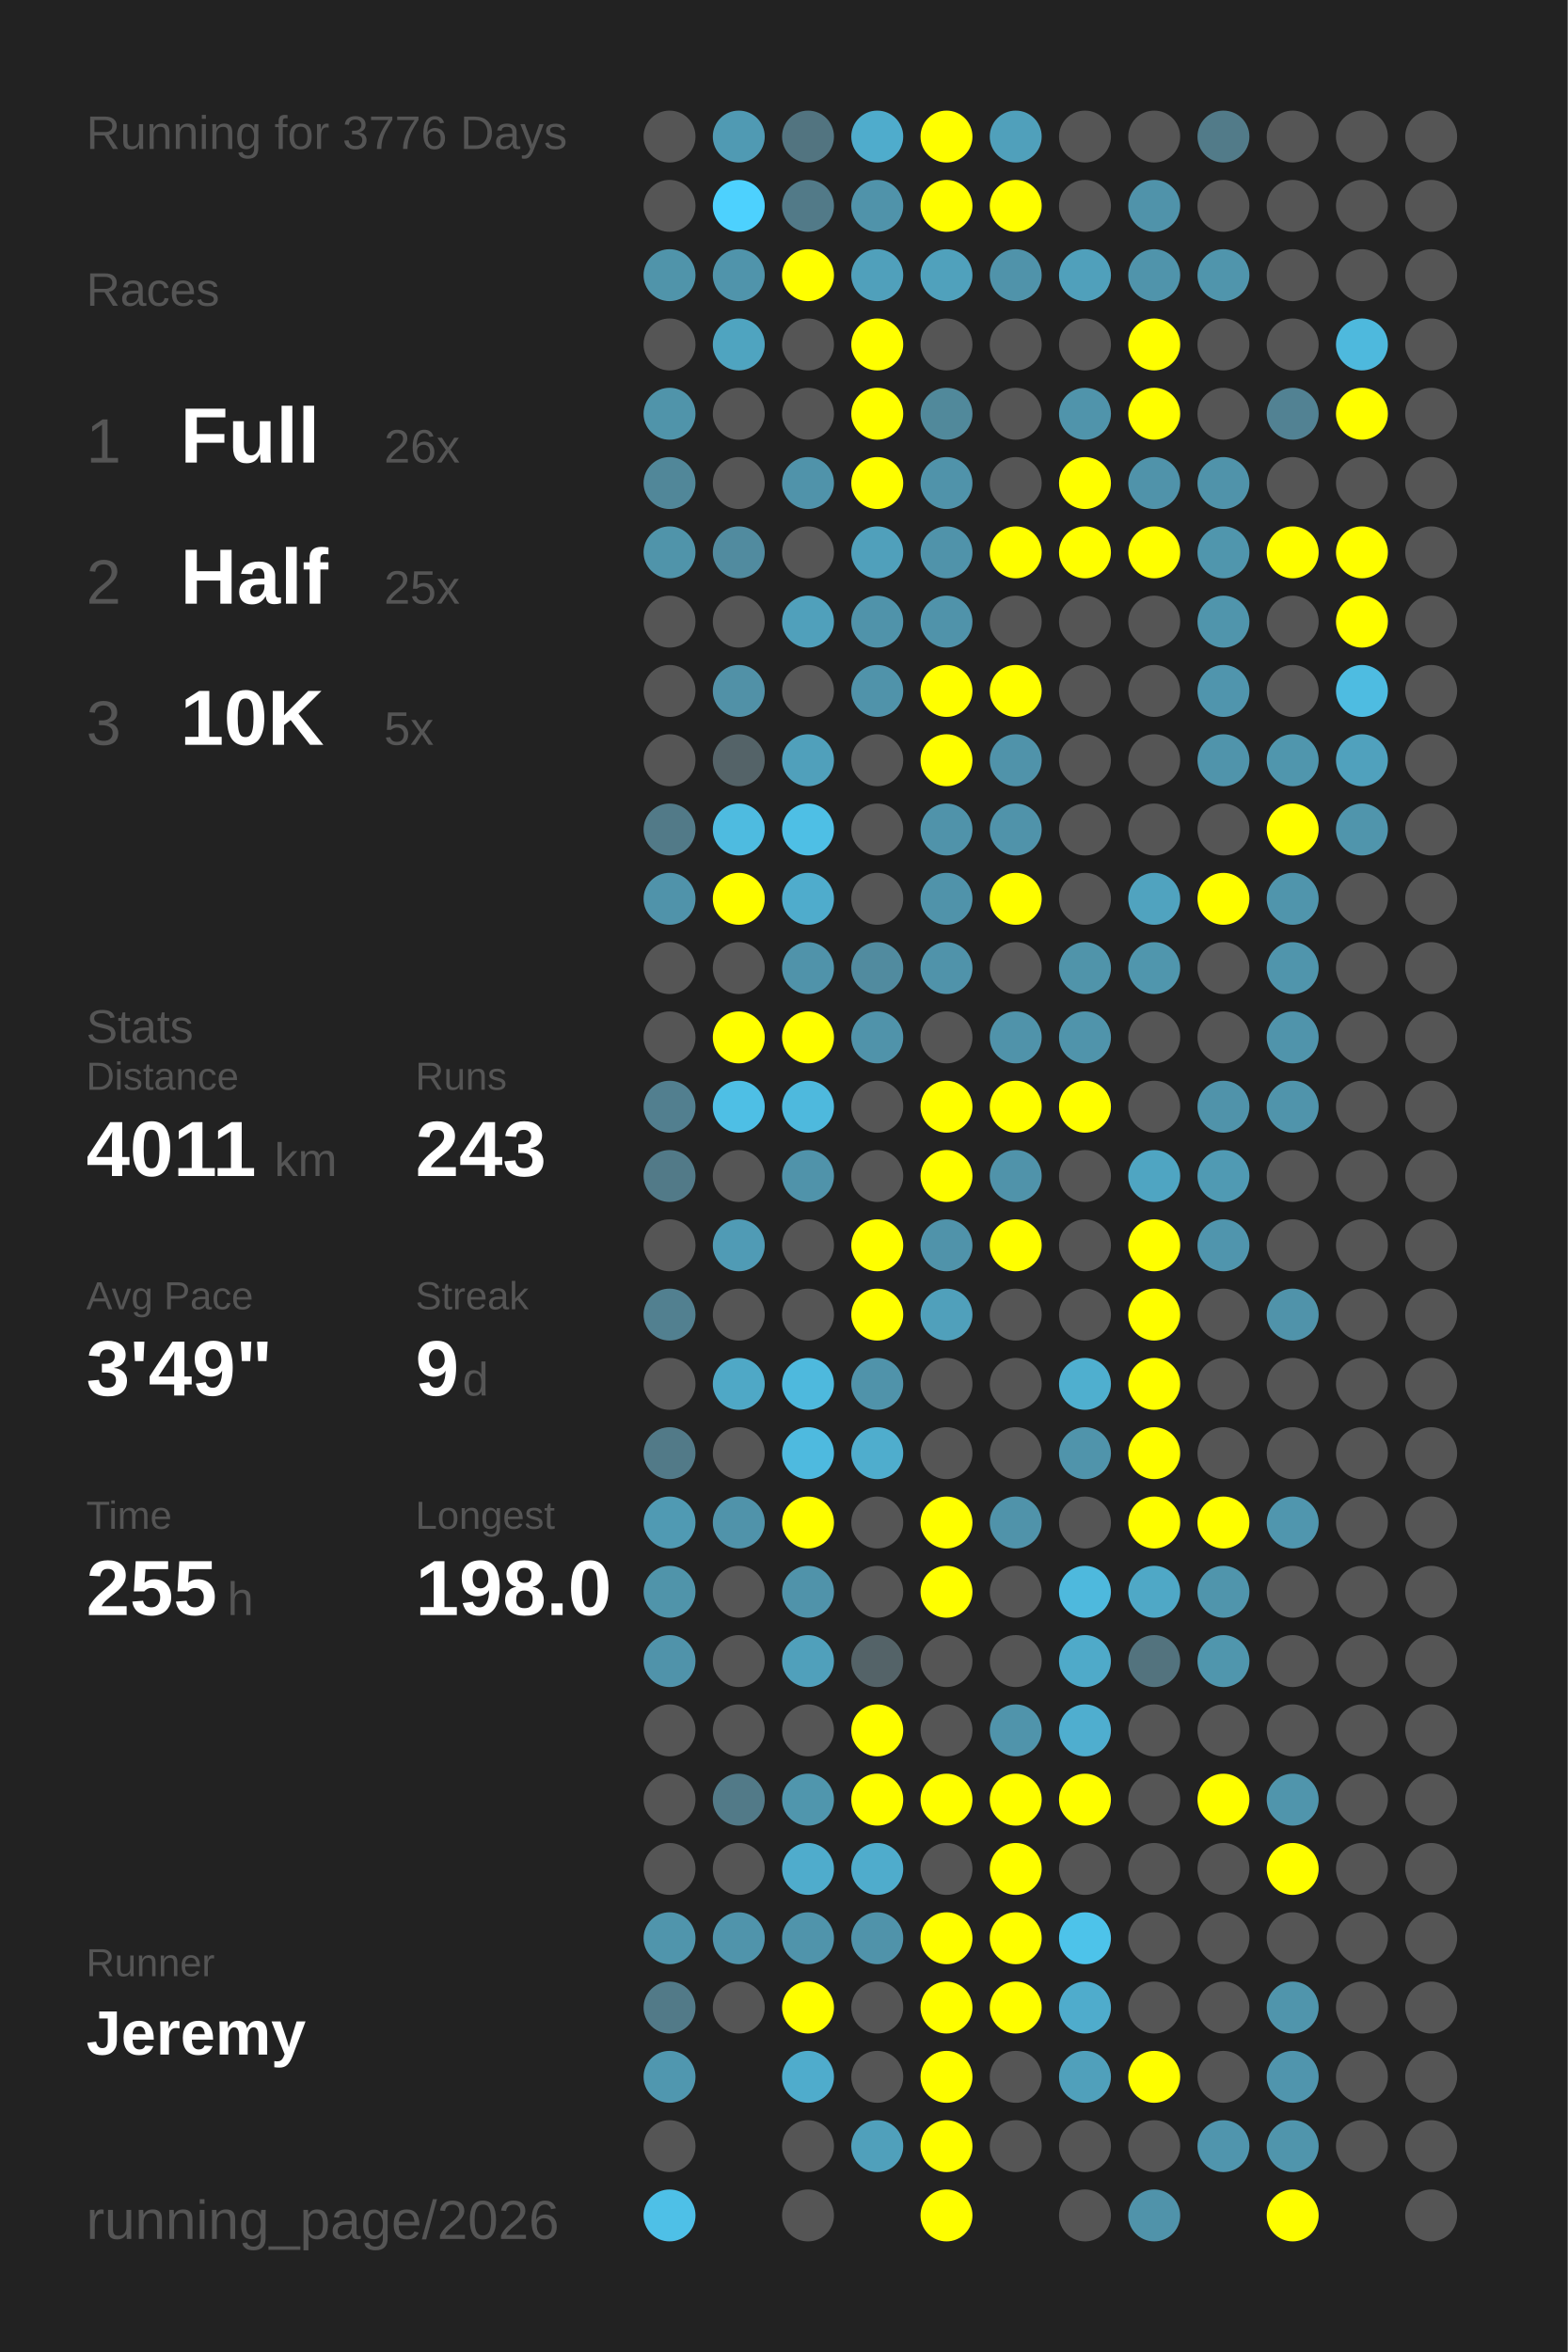
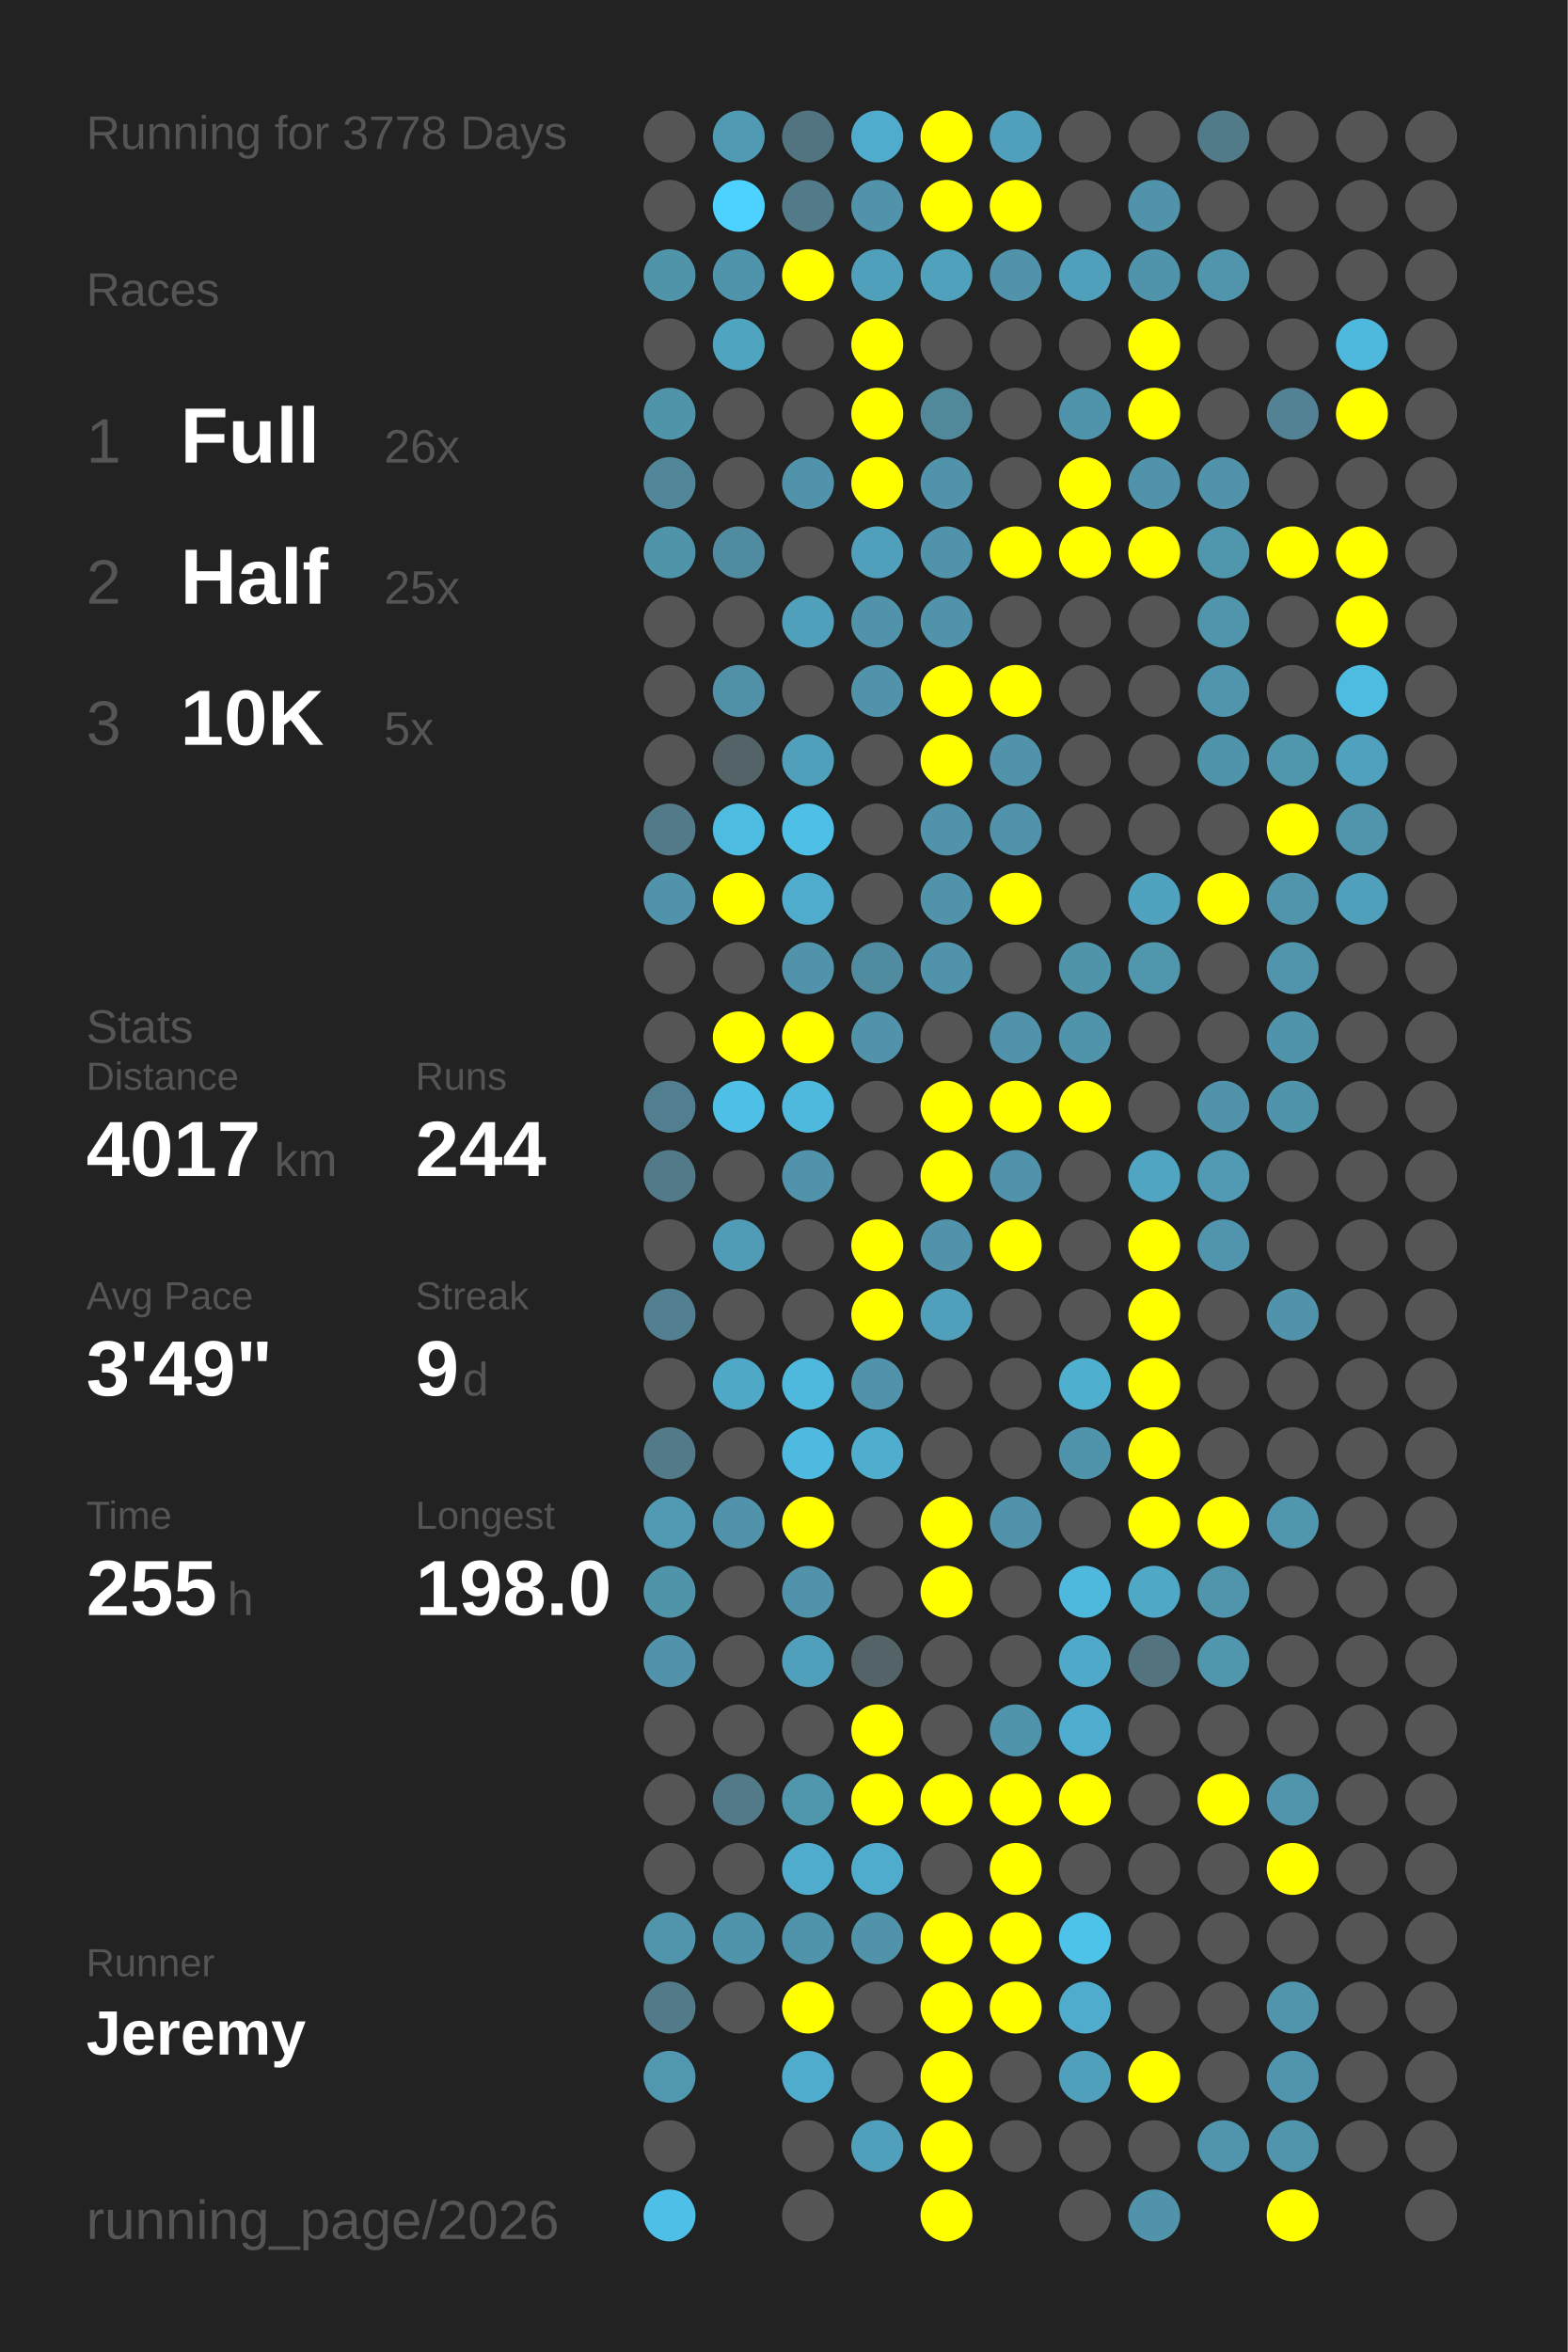
<svg xmlns="http://www.w3.org/2000/svg" baseProfile="full" height="300mm" version="1.1" viewBox="0,0,200,300" width="200mm">
  <defs />
  <rect fill="#222222" height="300" width="200" x="0" y="0" />
-   <text fill="#555555" style="font-size:6px; font-family:Arial;" x="11" y="19">Running for 3776 Days</text>
+   <text fill="#555555" style="font-size:6px; font-family:Arial;" x="11" y="19">Running for 3778 Days</text>
  <text fill="#555555" style="font-size:6px; font-family:Arial;" x="11" y="39">Races</text>
  <text fill="#555555" style="font-size:8px; font-family:Arial;" x="11" y="59">1</text>
  <text fill="#FFFFFF" style="font-size:10px; font-family:Arial; font-weight:bold;" x="23" y="59">Full</text>
  <text fill="#555555" style="font-size:6px; font-family:Arial;" x="49" y="59">26x</text>
  <text fill="#555555" style="font-size:8px; font-family:Arial;" x="11" y="77">2</text>
  <text fill="#FFFFFF" style="font-size:10px; font-family:Arial; font-weight:bold;" x="23" y="77">Half</text>
  <text fill="#555555" style="font-size:6px; font-family:Arial;" x="49" y="77">25x</text>
  <text fill="#555555" style="font-size:8px; font-family:Arial;" x="11" y="95">3</text>
  <text fill="#FFFFFF" style="font-size:10px; font-family:Arial; font-weight:bold;" x="23" y="95">10K</text>
  <text fill="#555555" style="font-size:6px; font-family:Arial;" x="49" y="95">5x</text>
  <text fill="#555555" style="font-size:6px; font-family:Arial;" x="11" y="133">Stats</text>
  <text fill="#555555" style="font-size:5px; font-family:Arial;" x="11" y="139">Distance</text>
-   <text fill="#FFFFFF" style="font-size:10px; font-family:Arial; font-weight:bold;" x="11" y="150">4011</text>
+   <text fill="#FFFFFF" style="font-size:10px; font-family:Arial; font-weight:bold;" x="11" y="150">4017</text>
  <text fill="#555555" style="font-size:6px; font-family:Arial;" x="35" y="150">km</text>
  <text fill="#555555" style="font-size:5px; font-family:Arial;" x="53" y="139">Runs</text>
-   <text fill="#FFFFFF" style="font-size:10px; font-family:Arial; font-weight:bold;" x="53" y="150">243</text>
+   <text fill="#FFFFFF" style="font-size:10px; font-family:Arial; font-weight:bold;" x="53" y="150">244</text>
  <text fill="#555555" style="font-size:5px; font-family:Arial;" x="11" y="167">Avg Pace</text>
  <text fill="#FFFFFF" style="font-size:10px; font-family:Arial; font-weight:bold;" x="11" y="178">3'49"</text>
  <text fill="#555555" style="font-size:5px; font-family:Arial;" x="53" y="167">Streak</text>
  <text fill="#FFFFFF" style="font-size:10px; font-family:Arial; font-weight:bold;" x="53" y="178">9</text>
  <text fill="#555555" style="font-size:6px; font-family:Arial;" x="59" y="178">d</text>
  <text fill="#555555" style="font-size:5px; font-family:Arial;" x="11" y="195">Time</text>
  <text fill="#FFFFFF" style="font-size:10px; font-family:Arial; font-weight:bold;" x="11" y="206">255</text>
  <text fill="#555555" style="font-size:6px; font-family:Arial;" x="29" y="206">h</text>
  <text fill="#555555" style="font-size:5px; font-family:Arial;" x="53" y="195">Longest</text>
  <text fill="#FFFFFF" style="font-size:10px; font-family:Arial; font-weight:bold;" x="53" y="206">198.0</text>
  <text fill="#555555" style="font-size:5px; font-family:Arial;" x="11" y="252.065">Runner</text>
  <text fill="#FFFFFF" style="font-size:8px; font-family:Arial; font-weight:bold;" x="11" y="262.065">Jeremy</text>
  <text fill="#555555" style="font-size:7px; font-family:Arial;" x="11" y="285.581">running_page/2026</text>
  <circle cx="85.417" cy="17.419" fill="#555555" r="3.312" />
  <circle cx="85.417" cy="26.258" fill="#555555" r="3.312" />
  <circle cx="85.417" cy="35.097" fill="#5094aa" r="3.312" />
  <circle cx="85.417" cy="43.935" fill="#555555" r="3.312" />
  <circle cx="85.417" cy="52.774" fill="#5094aa" r="3.312" />
  <circle cx="85.417" cy="61.613" fill="#518799" r="3.312" />
  <circle cx="85.417" cy="70.452" fill="#5094aa" r="3.312" />
  <circle cx="85.417" cy="79.29" fill="#555555" r="3.312" />
  <circle cx="85.417" cy="88.129" fill="#555555" r="3.312" />
  <circle cx="85.417" cy="96.968" fill="#555555" r="3.312" />
  <circle cx="85.417" cy="105.806" fill="#527a88" r="3.312" />
  <circle cx="85.417" cy="114.645" fill="#5093aa" r="3.312" />
  <circle cx="85.417" cy="123.484" fill="#555555" r="3.312" />
  <circle cx="85.417" cy="132.323" fill="#555555" r="3.312" />
  <circle cx="85.417" cy="141.161" fill="#527f8f" r="3.312" />
  <circle cx="85.417" cy="150" fill="#527a88" r="3.312" />
  <circle cx="85.417" cy="158.839" fill="#555555" r="3.312" />
  <circle cx="85.417" cy="167.677" fill="#528090" r="3.312" />
  <circle cx="85.417" cy="176.516" fill="#555555" r="3.312" />
  <circle cx="85.417" cy="185.355" fill="#527a88" r="3.312" />
  <circle cx="85.417" cy="194.194" fill="#509ab3" r="3.312" />
  <circle cx="85.417" cy="203.032" fill="#5094aa" r="3.312" />
  <circle cx="85.417" cy="211.871" fill="#5093aa" r="3.312" />
  <circle cx="85.417" cy="220.71" fill="#555555" r="3.312" />
  <circle cx="85.417" cy="229.548" fill="#555555" r="3.312" />
  <circle cx="85.417" cy="238.387" fill="#555555" r="3.312" />
  <circle cx="85.417" cy="247.226" fill="#5095ac" r="3.312" />
  <circle cx="85.417" cy="256.065" fill="#527a88" r="3.312" />
  <circle cx="85.417" cy="264.903" fill="#5097af" r="3.312" />
  <circle cx="85.417" cy="273.742" fill="#555555" r="3.312" />
  <circle cx="85.417" cy="282.581" fill="#4ec0e7" r="3.312" />
  <circle cx="94.25" cy="17.419" fill="#509ab3" r="3.312" />
  <circle cx="94.25" cy="26.258" fill="#4dd1fe" r="3.312" />
  <circle cx="94.25" cy="35.097" fill="#5094ab" r="3.312" />
  <circle cx="94.25" cy="43.935" fill="#4fa4c0" r="3.312" />
  <circle cx="94.25" cy="52.774" fill="#555555" r="3.312" />
  <circle cx="94.25" cy="61.613" fill="#555555" r="3.312" />
  <circle cx="94.25" cy="70.452" fill="#518b9f" r="3.312" />
  <circle cx="94.25" cy="79.29" fill="#555555" r="3.312" />
  <circle cx="94.25" cy="88.129" fill="#5191a7" r="3.312" />
  <circle cx="94.25" cy="96.968" fill="#546368" r="3.312" />
  <circle cx="94.25" cy="105.806" fill="#4ebbe0" r="3.312" />
  <circle cx="94.25" cy="114.645" fill="#FFFF00" r="3.312" />
  <circle cx="94.25" cy="123.484" fill="#555555" r="3.312" />
  <circle cx="94.25" cy="132.323" fill="#FFFF00" r="3.312" />
  <circle cx="94.25" cy="141.161" fill="#4ebfe5" r="3.312" />
  <circle cx="94.25" cy="150" fill="#555555" r="3.312" />
  <circle cx="94.25" cy="158.839" fill="#509bb5" r="3.312" />
  <circle cx="94.25" cy="167.677" fill="#555555" r="3.312" />
  <circle cx="94.25" cy="176.516" fill="#4fa8c6" r="3.312" />
  <circle cx="94.25" cy="185.355" fill="#555555" r="3.312" />
  <circle cx="94.25" cy="194.194" fill="#5093aa" r="3.312" />
  <circle cx="94.25" cy="203.032" fill="#555555" r="3.312" />
  <circle cx="94.25" cy="211.871" fill="#555555" r="3.312" />
  <circle cx="94.25" cy="220.71" fill="#555555" r="3.312" />
  <circle cx="94.25" cy="229.548" fill="#527a88" r="3.312" />
  <circle cx="94.25" cy="238.387" fill="#555555" r="3.312" />
  <circle cx="94.25" cy="247.226" fill="#5094ab" r="3.312" />
  <circle cx="94.25" cy="256.065" fill="#555555" r="3.312" />
  <circle cx="103.083" cy="17.419" fill="#527480" r="3.312" />
  <circle cx="103.083" cy="26.258" fill="#527a88" r="3.312" />
  <circle cx="103.083" cy="35.097" fill="#FFFF00" r="3.312" />
  <circle cx="103.083" cy="43.935" fill="#555555" r="3.312" />
  <circle cx="103.083" cy="52.774" fill="#555555" r="3.312" />
  <circle cx="103.083" cy="61.613" fill="#5093aa" r="3.312" />
  <circle cx="103.083" cy="70.452" fill="#555555" r="3.312" />
  <circle cx="103.083" cy="79.29" fill="#50a0bb" r="3.312" />
  <circle cx="103.083" cy="88.129" fill="#555555" r="3.312" />
  <circle cx="103.083" cy="96.968" fill="#50a0bb" r="3.312" />
  <circle cx="103.083" cy="105.806" fill="#4ebfe5" r="3.312" />
  <circle cx="103.083" cy="114.645" fill="#4faccc" r="3.312" />
  <circle cx="103.083" cy="123.484" fill="#5093aa" r="3.312" />
  <circle cx="103.083" cy="132.323" fill="#FFFF00" r="3.312" />
  <circle cx="103.083" cy="141.161" fill="#4eb9dd" r="3.312" />
  <circle cx="103.083" cy="150" fill="#5093aa" r="3.312" />
  <circle cx="103.083" cy="158.839" fill="#555555" r="3.312" />
  <circle cx="103.083" cy="167.677" fill="#555555" r="3.312" />
  <circle cx="103.083" cy="176.516" fill="#4eb9dd" r="3.312" />
  <circle cx="103.083" cy="185.355" fill="#4ebadf" r="3.312" />
  <circle cx="103.083" cy="194.194" fill="#FFFF00" r="3.312" />
  <circle cx="103.083" cy="203.032" fill="#5093aa" r="3.312" />
  <circle cx="103.083" cy="211.871" fill="#50a0bb" r="3.312" />
  <circle cx="103.083" cy="220.71" fill="#555555" r="3.312" />
  <circle cx="103.083" cy="229.548" fill="#5096ad" r="3.312" />
  <circle cx="103.083" cy="238.387" fill="#4faccc" r="3.312" />
  <circle cx="103.083" cy="247.226" fill="#5094ab" r="3.312" />
  <circle cx="103.083" cy="256.065" fill="#FFFF00" r="3.312" />
  <circle cx="103.083" cy="264.903" fill="#4faccc" r="3.312" />
  <circle cx="103.083" cy="273.742" fill="#555555" r="3.312" />
  <circle cx="103.083" cy="282.581" fill="#555555" r="3.312" />
  <circle cx="111.917" cy="17.419" fill="#4faccc" r="3.312" />
  <circle cx="111.917" cy="26.258" fill="#5093aa" r="3.312" />
  <circle cx="111.917" cy="35.097" fill="#50a0bb" r="3.312" />
  <circle cx="111.917" cy="43.935" fill="#FFFF00" r="3.312" />
  <circle cx="111.917" cy="52.774" fill="#FFFF00" r="3.312" />
  <circle cx="111.917" cy="61.613" fill="#FFFF00" r="3.312" />
  <circle cx="111.917" cy="70.452" fill="#50a0bb" r="3.312" />
  <circle cx="111.917" cy="79.29" fill="#5093aa" r="3.312" />
  <circle cx="111.917" cy="88.129" fill="#5093aa" r="3.312" />
  <circle cx="111.917" cy="96.968" fill="#555555" r="3.312" />
  <circle cx="111.917" cy="105.806" fill="#555555" r="3.312" />
  <circle cx="111.917" cy="114.645" fill="#555555" r="3.312" />
  <circle cx="111.917" cy="123.484" fill="#518b9f" r="3.312" />
  <circle cx="111.917" cy="132.323" fill="#5093aa" r="3.312" />
  <circle cx="111.917" cy="141.161" fill="#555555" r="3.312" />
  <circle cx="111.917" cy="150" fill="#555555" r="3.312" />
  <circle cx="111.917" cy="158.839" fill="#FFFF00" r="3.312" />
  <circle cx="111.917" cy="167.677" fill="#FFFF00" r="3.312" />
  <circle cx="111.917" cy="176.516" fill="#5093aa" r="3.312" />
  <circle cx="111.917" cy="185.355" fill="#4fadcd" r="3.312" />
  <circle cx="111.917" cy="194.194" fill="#555555" r="3.312" />
  <circle cx="111.917" cy="203.032" fill="#555555" r="3.312" />
  <circle cx="111.917" cy="211.871" fill="#546368" r="3.312" />
  <circle cx="111.917" cy="220.71" fill="#FFFF00" r="3.312" />
  <circle cx="111.917" cy="229.548" fill="#FFFF00" r="3.312" />
  <circle cx="111.917" cy="238.387" fill="#4faccc" r="3.312" />
  <circle cx="111.917" cy="247.226" fill="#5093aa" r="3.312" />
  <circle cx="111.917" cy="256.065" fill="#555555" r="3.312" />
  <circle cx="111.917" cy="264.903" fill="#555555" r="3.312" />
  <circle cx="111.917" cy="273.742" fill="#50a0bb" r="3.312" />
  <circle cx="120.75" cy="17.419" fill="#FFFF00" r="3.312" />
  <circle cx="120.75" cy="26.258" fill="#FFFF00" r="3.312" />
  <circle cx="120.75" cy="35.097" fill="#50a1bc" r="3.312" />
  <circle cx="120.75" cy="43.935" fill="#555555" r="3.312" />
  <circle cx="120.75" cy="52.774" fill="#51899b" r="3.312" />
  <circle cx="120.75" cy="61.613" fill="#5093aa" r="3.312" />
  <circle cx="120.75" cy="70.452" fill="#5093aa" r="3.312" />
  <circle cx="120.75" cy="79.29" fill="#5093aa" r="3.312" />
  <circle cx="120.75" cy="88.129" fill="#FFFF00" r="3.312" />
  <circle cx="120.75" cy="96.968" fill="#FFFF00" r="3.312" />
  <circle cx="120.75" cy="105.806" fill="#5093aa" r="3.312" />
  <circle cx="120.75" cy="114.645" fill="#5093aa" r="3.312" />
  <circle cx="120.75" cy="123.484" fill="#5093aa" r="3.312" />
  <circle cx="120.75" cy="132.323" fill="#555555" r="3.312" />
  <circle cx="120.75" cy="141.161" fill="#FFFF00" r="3.312" />
  <circle cx="120.75" cy="150" fill="#FFFF00" r="3.312" />
  <circle cx="120.75" cy="158.839" fill="#5093aa" r="3.312" />
  <circle cx="120.75" cy="167.677" fill="#50a0bb" r="3.312" />
  <circle cx="120.75" cy="176.516" fill="#555555" r="3.312" />
  <circle cx="120.75" cy="185.355" fill="#555555" r="3.312" />
  <circle cx="120.75" cy="194.194" fill="#FFFF00" r="3.312" />
  <circle cx="120.75" cy="203.032" fill="#FFFF00" r="3.312" />
  <circle cx="120.75" cy="211.871" fill="#555555" r="3.312" />
  <circle cx="120.75" cy="220.71" fill="#555555" r="3.312" />
  <circle cx="120.75" cy="229.548" fill="#FFFF00" r="3.312" />
  <circle cx="120.75" cy="238.387" fill="#555555" r="3.312" />
  <circle cx="120.75" cy="247.226" fill="#FFFF00" r="3.312" />
  <circle cx="120.75" cy="256.065" fill="#FFFF00" r="3.312" />
  <circle cx="120.75" cy="264.903" fill="#FFFF00" r="3.312" />
  <circle cx="120.75" cy="273.742" fill="#FFFF00" r="3.312" />
  <circle cx="120.75" cy="282.581" fill="#FFFF00" r="3.312" />
  <circle cx="129.583" cy="17.419" fill="#50a0bb" r="3.312" />
  <circle cx="129.583" cy="26.258" fill="#FFFF00" r="3.312" />
  <circle cx="129.583" cy="35.097" fill="#5093aa" r="3.312" />
  <circle cx="129.583" cy="43.935" fill="#555555" r="3.312" />
  <circle cx="129.583" cy="52.774" fill="#555555" r="3.312" />
  <circle cx="129.583" cy="61.613" fill="#555555" r="3.312" />
  <circle cx="129.583" cy="70.452" fill="#FFFF00" r="3.312" />
  <circle cx="129.583" cy="79.29" fill="#555555" r="3.312" />
  <circle cx="129.583" cy="88.129" fill="#FFFF00" r="3.312" />
  <circle cx="129.583" cy="96.968" fill="#5093aa" r="3.312" />
  <circle cx="129.583" cy="105.806" fill="#5093aa" r="3.312" />
  <circle cx="129.583" cy="114.645" fill="#FFFF00" r="3.312" />
  <circle cx="129.583" cy="123.484" fill="#555555" r="3.312" />
  <circle cx="129.583" cy="132.323" fill="#5093aa" r="3.312" />
  <circle cx="129.583" cy="141.161" fill="#FFFF00" r="3.312" />
  <circle cx="129.583" cy="150" fill="#5093aa" r="3.312" />
  <circle cx="129.583" cy="158.839" fill="#FFFF00" r="3.312" />
  <circle cx="129.583" cy="167.677" fill="#555555" r="3.312" />
  <circle cx="129.583" cy="176.516" fill="#555555" r="3.312" />
  <circle cx="129.583" cy="185.355" fill="#555555" r="3.312" />
  <circle cx="129.583" cy="194.194" fill="#5093aa" r="3.312" />
  <circle cx="129.583" cy="203.032" fill="#555555" r="3.312" />
  <circle cx="129.583" cy="211.871" fill="#555555" r="3.312" />
  <circle cx="129.583" cy="220.71" fill="#5094ab" r="3.312" />
  <circle cx="129.583" cy="229.548" fill="#FFFF00" r="3.312" />
  <circle cx="129.583" cy="238.387" fill="#FFFF00" r="3.312" />
  <circle cx="129.583" cy="247.226" fill="#FFFF00" r="3.312" />
  <circle cx="129.583" cy="256.065" fill="#FFFF00" r="3.312" />
  <circle cx="129.583" cy="264.903" fill="#555555" r="3.312" />
  <circle cx="129.583" cy="273.742" fill="#555555" r="3.312" />
  <circle cx="138.417" cy="17.419" fill="#555555" r="3.312" />
  <circle cx="138.417" cy="26.258" fill="#555555" r="3.312" />
  <circle cx="138.417" cy="35.097" fill="#50a0bb" r="3.312" />
  <circle cx="138.417" cy="43.935" fill="#555555" r="3.312" />
  <circle cx="138.417" cy="52.774" fill="#5094ab" r="3.312" />
  <circle cx="138.417" cy="61.613" fill="#FFFF00" r="3.312" />
  <circle cx="138.417" cy="70.452" fill="#FFFF00" r="3.312" />
  <circle cx="138.417" cy="79.29" fill="#555555" r="3.312" />
  <circle cx="138.417" cy="88.129" fill="#555555" r="3.312" />
  <circle cx="138.417" cy="96.968" fill="#555555" r="3.312" />
  <circle cx="138.417" cy="105.806" fill="#555555" r="3.312" />
  <circle cx="138.417" cy="114.645" fill="#555555" r="3.312" />
  <circle cx="138.417" cy="123.484" fill="#5094aa" r="3.312" />
  <circle cx="138.417" cy="132.323" fill="#5094ab" r="3.312" />
  <circle cx="138.417" cy="141.161" fill="#FFFF00" r="3.312" />
  <circle cx="138.417" cy="150" fill="#555555" r="3.312" />
  <circle cx="138.417" cy="158.839" fill="#555555" r="3.312" />
  <circle cx="138.417" cy="167.677" fill="#555555" r="3.312" />
  <circle cx="138.417" cy="176.516" fill="#4fafcf" r="3.312" />
  <circle cx="138.417" cy="185.355" fill="#5094ab" r="3.312" />
  <circle cx="138.417" cy="194.194" fill="#555555" r="3.312" />
  <circle cx="138.417" cy="203.032" fill="#4eb9dd" r="3.312" />
  <circle cx="138.417" cy="211.871" fill="#4faac9" r="3.312" />
  <circle cx="138.417" cy="220.71" fill="#4faecf" r="3.312" />
  <circle cx="138.417" cy="229.548" fill="#FFFF00" r="3.312" />
  <circle cx="138.417" cy="238.387" fill="#555555" r="3.312" />
  <circle cx="138.417" cy="247.226" fill="#4dc3ea" r="3.312" />
  <circle cx="138.417" cy="256.065" fill="#4faccc" r="3.312" />
  <circle cx="138.417" cy="264.903" fill="#50a0bb" r="3.312" />
  <circle cx="138.417" cy="273.742" fill="#555555" r="3.312" />
  <circle cx="138.417" cy="282.581" fill="#555555" r="3.312" />
  <circle cx="147.25" cy="17.419" fill="#555555" r="3.312" />
  <circle cx="147.25" cy="26.258" fill="#5093aa" r="3.312" />
  <circle cx="147.25" cy="35.097" fill="#5094ab" r="3.312" />
  <circle cx="147.25" cy="43.935" fill="#FFFF00" r="3.312" />
  <circle cx="147.25" cy="52.774" fill="#FFFF00" r="3.312" />
  <circle cx="147.25" cy="61.613" fill="#5093aa" r="3.312" />
  <circle cx="147.25" cy="70.452" fill="#FFFF00" r="3.312" />
  <circle cx="147.25" cy="79.29" fill="#555555" r="3.312" />
  <circle cx="147.25" cy="88.129" fill="#555555" r="3.312" />
  <circle cx="147.25" cy="96.968" fill="#555555" r="3.312" />
  <circle cx="147.25" cy="105.806" fill="#555555" r="3.312" />
  <circle cx="147.25" cy="114.645" fill="#50a3bf" r="3.312" />
  <circle cx="147.25" cy="123.484" fill="#5096ad" r="3.312" />
  <circle cx="147.25" cy="132.323" fill="#555555" r="3.312" />
  <circle cx="147.25" cy="141.161" fill="#555555" r="3.312" />
  <circle cx="147.25" cy="150" fill="#4fa5c2" r="3.312" />
  <circle cx="147.25" cy="158.839" fill="#FFFF00" r="3.312" />
  <circle cx="147.25" cy="167.677" fill="#FFFF00" r="3.312" />
  <circle cx="147.25" cy="176.516" fill="#FFFF00" r="3.312" />
  <circle cx="147.25" cy="185.355" fill="#FFFF00" r="3.312" />
  <circle cx="147.25" cy="194.194" fill="#FFFF00" r="3.312" />
  <circle cx="147.25" cy="203.032" fill="#4fa8c6" r="3.312" />
  <circle cx="147.25" cy="211.871" fill="#53737e" r="3.312" />
  <circle cx="147.25" cy="220.71" fill="#555555" r="3.312" />
  <circle cx="147.25" cy="229.548" fill="#555555" r="3.312" />
  <circle cx="147.25" cy="238.387" fill="#555555" r="3.312" />
  <circle cx="147.25" cy="247.226" fill="#555555" r="3.312" />
  <circle cx="147.25" cy="256.065" fill="#555555" r="3.312" />
  <circle cx="147.25" cy="264.903" fill="#FFFF00" r="3.312" />
  <circle cx="147.25" cy="273.742" fill="#555555" r="3.312" />
  <circle cx="147.25" cy="282.581" fill="#5093aa" r="3.312" />
  <circle cx="156.083" cy="17.419" fill="#527b89" r="3.312" />
  <circle cx="156.083" cy="26.258" fill="#555555" r="3.312" />
  <circle cx="156.083" cy="35.097" fill="#5095ac" r="3.312" />
  <circle cx="156.083" cy="43.935" fill="#555555" r="3.312" />
  <circle cx="156.083" cy="52.774" fill="#555555" r="3.312" />
  <circle cx="156.083" cy="61.613" fill="#5093aa" r="3.312" />
  <circle cx="156.083" cy="70.452" fill="#5096ad" r="3.312" />
  <circle cx="156.083" cy="79.29" fill="#5095ac" r="3.312" />
  <circle cx="156.083" cy="88.129" fill="#5095ad" r="3.312" />
  <circle cx="156.083" cy="96.968" fill="#5094ab" r="3.312" />
  <circle cx="156.083" cy="105.806" fill="#555555" r="3.312" />
  <circle cx="156.083" cy="114.645" fill="#FFFF00" r="3.312" />
  <circle cx="156.083" cy="123.484" fill="#555555" r="3.312" />
  <circle cx="156.083" cy="132.323" fill="#555555" r="3.312" />
  <circle cx="156.083" cy="141.161" fill="#5093aa" r="3.312" />
  <circle cx="156.083" cy="150" fill="#509ab3" r="3.312" />
  <circle cx="156.083" cy="158.839" fill="#5095ad" r="3.312" />
  <circle cx="156.083" cy="167.677" fill="#555555" r="3.312" />
  <circle cx="156.083" cy="176.516" fill="#555555" r="3.312" />
  <circle cx="156.083" cy="185.355" fill="#555555" r="3.312" />
  <circle cx="156.083" cy="194.194" fill="#FFFF00" r="3.312" />
  <circle cx="156.083" cy="203.032" fill="#5095ac" r="3.312" />
  <circle cx="156.083" cy="211.871" fill="#5096ad" r="3.312" />
  <circle cx="156.083" cy="220.71" fill="#555555" r="3.312" />
  <circle cx="156.083" cy="229.548" fill="#FFFF00" r="3.312" />
  <circle cx="156.083" cy="238.387" fill="#555555" r="3.312" />
  <circle cx="156.083" cy="247.226" fill="#555555" r="3.312" />
  <circle cx="156.083" cy="256.065" fill="#555555" r="3.312" />
  <circle cx="156.083" cy="264.903" fill="#555555" r="3.312" />
  <circle cx="156.083" cy="273.742" fill="#5095ad" r="3.312" />
  <circle cx="164.917" cy="17.419" fill="#555555" r="3.312" />
  <circle cx="164.917" cy="26.258" fill="#555555" r="3.312" />
  <circle cx="164.917" cy="35.097" fill="#555555" r="3.312" />
  <circle cx="164.917" cy="43.935" fill="#555555" r="3.312" />
  <circle cx="164.917" cy="52.774" fill="#528293" r="3.312" />
  <circle cx="164.917" cy="61.613" fill="#555555" r="3.312" />
  <circle cx="164.917" cy="70.452" fill="#FFFF00" r="3.312" />
  <circle cx="164.917" cy="79.29" fill="#555555" r="3.312" />
  <circle cx="164.917" cy="88.129" fill="#555555" r="3.312" />
  <circle cx="164.917" cy="96.968" fill="#5096ad" r="3.312" />
  <circle cx="164.917" cy="105.806" fill="#FFFF00" r="3.312" />
  <circle cx="164.917" cy="114.645" fill="#5095ac" r="3.312" />
  <circle cx="164.917" cy="123.484" fill="#5095ac" r="3.312" />
  <circle cx="164.917" cy="132.323" fill="#5094ab" r="3.312" />
  <circle cx="164.917" cy="141.161" fill="#5094ab" r="3.312" />
  <circle cx="164.917" cy="150" fill="#555555" r="3.312" />
  <circle cx="164.917" cy="158.839" fill="#555555" r="3.312" />
  <circle cx="164.917" cy="167.677" fill="#5093aa" r="3.312" />
  <circle cx="164.917" cy="176.516" fill="#555555" r="3.312" />
  <circle cx="164.917" cy="185.355" fill="#555555" r="3.312" />
  <circle cx="164.917" cy="194.194" fill="#5096ae" r="3.312" />
  <circle cx="164.917" cy="203.032" fill="#555555" r="3.312" />
  <circle cx="164.917" cy="211.871" fill="#555555" r="3.312" />
  <circle cx="164.917" cy="220.71" fill="#555555" r="3.312" />
  <circle cx="164.917" cy="229.548" fill="#5095ac" r="3.312" />
  <circle cx="164.917" cy="238.387" fill="#FFFF00" r="3.312" />
  <circle cx="164.917" cy="247.226" fill="#555555" r="3.312" />
  <circle cx="164.917" cy="256.065" fill="#5095ac" r="3.312" />
  <circle cx="164.917" cy="264.903" fill="#5095ad" r="3.312" />
  <circle cx="164.917" cy="273.742" fill="#5095ac" r="3.312" />
  <circle cx="164.917" cy="282.581" fill="#FFFF00" r="3.312" />
  <circle cx="173.75" cy="17.419" fill="#555555" r="3.312" />
  <circle cx="173.75" cy="26.258" fill="#555555" r="3.312" />
  <circle cx="173.75" cy="35.097" fill="#555555" r="3.312" />
  <circle cx="173.75" cy="43.935" fill="#4eb9dd" r="3.312" />
  <circle cx="173.75" cy="52.774" fill="#FFFF00" r="3.312" />
  <circle cx="173.75" cy="61.613" fill="#555555" r="3.312" />
  <circle cx="173.75" cy="70.452" fill="#FFFF00" r="3.312" />
  <circle cx="173.75" cy="79.29" fill="#FFFF00" r="3.312" />
  <circle cx="173.75" cy="88.129" fill="#4ebce1" r="3.312" />
  <circle cx="173.75" cy="96.968" fill="#50a1bd" r="3.312" />
  <circle cx="173.75" cy="105.806" fill="#5095ac" r="3.312" />
-   <circle cx="173.75" cy="114.645" fill="#555555" r="3.312" />
+   <circle cx="173.75" cy="114.645" fill="#50a0bb" r="3.312" />
  <circle cx="173.75" cy="123.484" fill="#555555" r="3.312" />
  <circle cx="173.75" cy="132.323" fill="#555555" r="3.312" />
  <circle cx="173.75" cy="141.161" fill="#555555" r="3.312" />
  <circle cx="173.75" cy="150" fill="#555555" r="3.312" />
  <circle cx="173.75" cy="158.839" fill="#555555" r="3.312" />
  <circle cx="173.75" cy="167.677" fill="#555555" r="3.312" />
  <circle cx="173.75" cy="176.516" fill="#555555" r="3.312" />
  <circle cx="173.75" cy="185.355" fill="#555555" r="3.312" />
  <circle cx="173.75" cy="194.194" fill="#555555" r="3.312" />
  <circle cx="173.75" cy="203.032" fill="#555555" r="3.312" />
  <circle cx="173.75" cy="211.871" fill="#555555" r="3.312" />
  <circle cx="173.75" cy="220.71" fill="#555555" r="3.312" />
  <circle cx="173.75" cy="229.548" fill="#555555" r="3.312" />
  <circle cx="173.75" cy="238.387" fill="#555555" r="3.312" />
  <circle cx="173.75" cy="247.226" fill="#555555" r="3.312" />
  <circle cx="173.75" cy="256.065" fill="#555555" r="3.312" />
  <circle cx="173.75" cy="264.903" fill="#555555" r="3.312" />
  <circle cx="173.75" cy="273.742" fill="#555555" r="3.312" />
  <circle cx="182.583" cy="17.419" fill="#555555" r="3.312" />
  <circle cx="182.583" cy="26.258" fill="#555555" r="3.312" />
  <circle cx="182.583" cy="35.097" fill="#555555" r="3.312" />
  <circle cx="182.583" cy="43.935" fill="#555555" r="3.312" />
  <circle cx="182.583" cy="52.774" fill="#555555" r="3.312" />
  <circle cx="182.583" cy="61.613" fill="#555555" r="3.312" />
  <circle cx="182.583" cy="70.452" fill="#555555" r="3.312" />
  <circle cx="182.583" cy="79.29" fill="#555555" r="3.312" />
  <circle cx="182.583" cy="88.129" fill="#555555" r="3.312" />
  <circle cx="182.583" cy="96.968" fill="#555555" r="3.312" />
  <circle cx="182.583" cy="105.806" fill="#555555" r="3.312" />
  <circle cx="182.583" cy="114.645" fill="#555555" r="3.312" />
  <circle cx="182.583" cy="123.484" fill="#555555" r="3.312" />
  <circle cx="182.583" cy="132.323" fill="#555555" r="3.312" />
  <circle cx="182.583" cy="141.161" fill="#555555" r="3.312" />
  <circle cx="182.583" cy="150" fill="#555555" r="3.312" />
  <circle cx="182.583" cy="158.839" fill="#555555" r="3.312" />
  <circle cx="182.583" cy="167.677" fill="#555555" r="3.312" />
  <circle cx="182.583" cy="176.516" fill="#555555" r="3.312" />
  <circle cx="182.583" cy="185.355" fill="#555555" r="3.312" />
  <circle cx="182.583" cy="194.194" fill="#555555" r="3.312" />
  <circle cx="182.583" cy="203.032" fill="#555555" r="3.312" />
  <circle cx="182.583" cy="211.871" fill="#555555" r="3.312" />
  <circle cx="182.583" cy="220.71" fill="#555555" r="3.312" />
  <circle cx="182.583" cy="229.548" fill="#555555" r="3.312" />
  <circle cx="182.583" cy="238.387" fill="#555555" r="3.312" />
  <circle cx="182.583" cy="247.226" fill="#555555" r="3.312" />
  <circle cx="182.583" cy="256.065" fill="#555555" r="3.312" />
  <circle cx="182.583" cy="264.903" fill="#555555" r="3.312" />
  <circle cx="182.583" cy="273.742" fill="#555555" r="3.312" />
  <circle cx="182.583" cy="282.581" fill="#555555" r="3.312" />
</svg>
